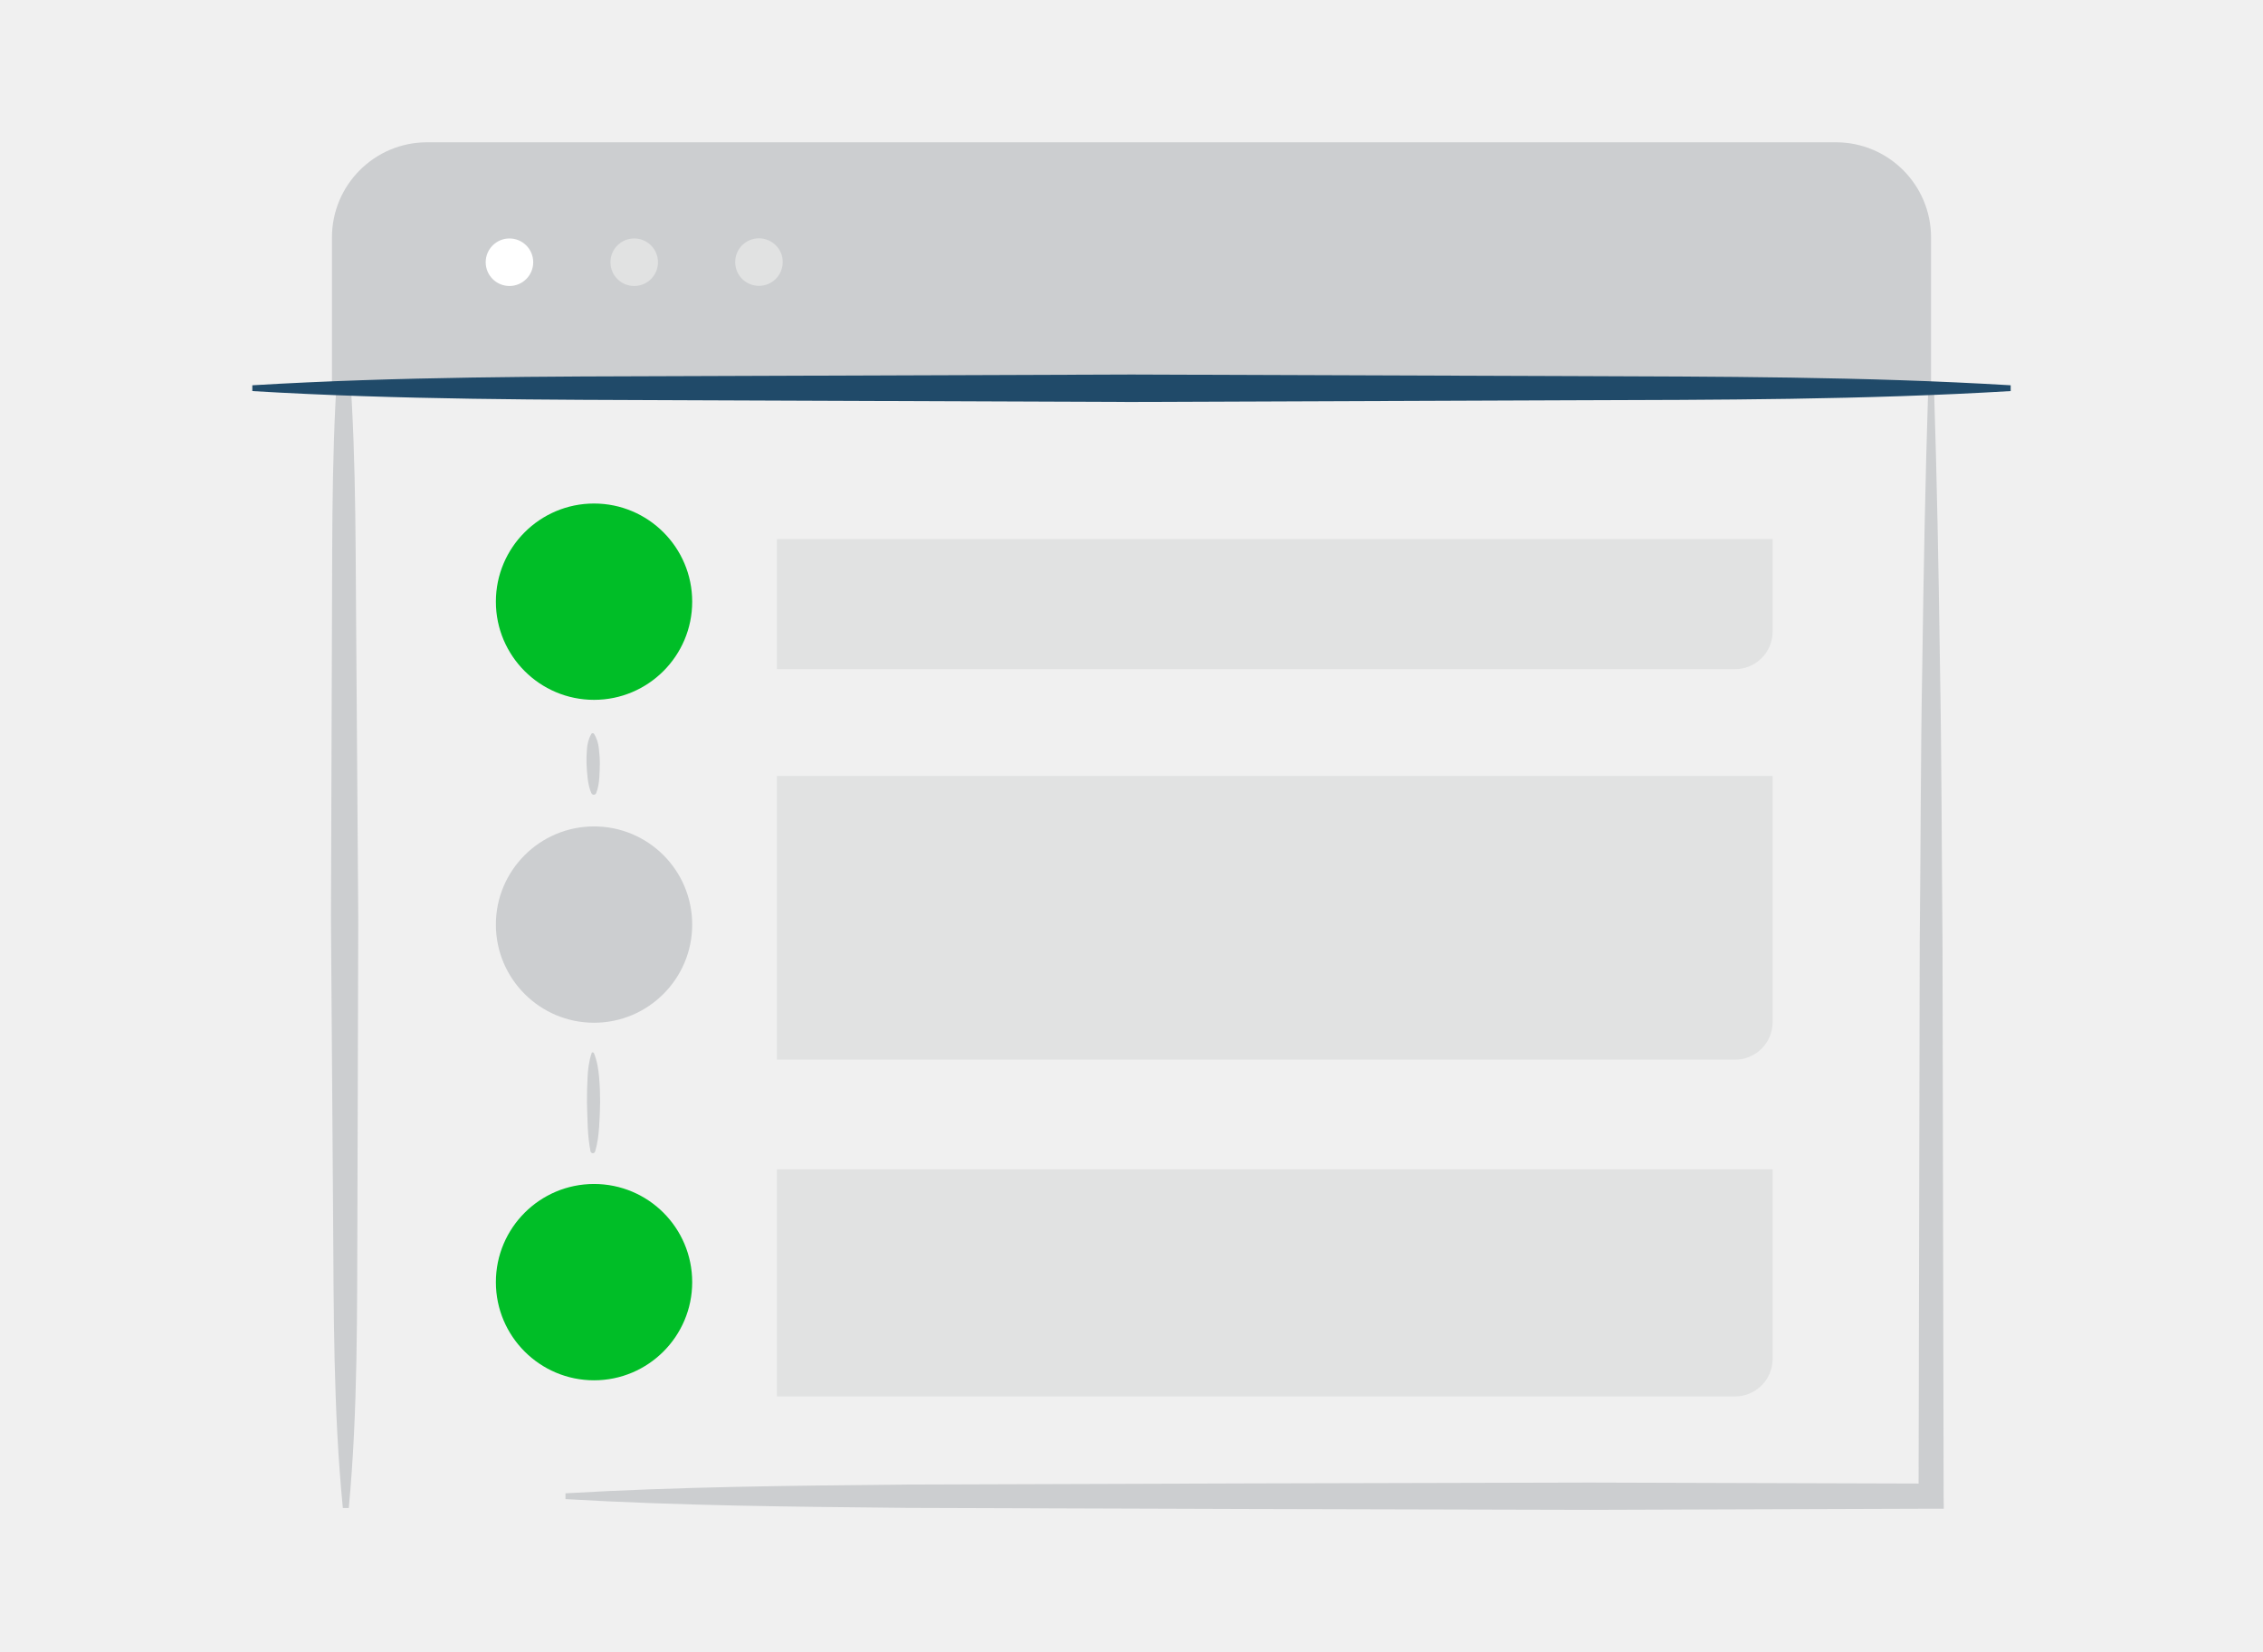
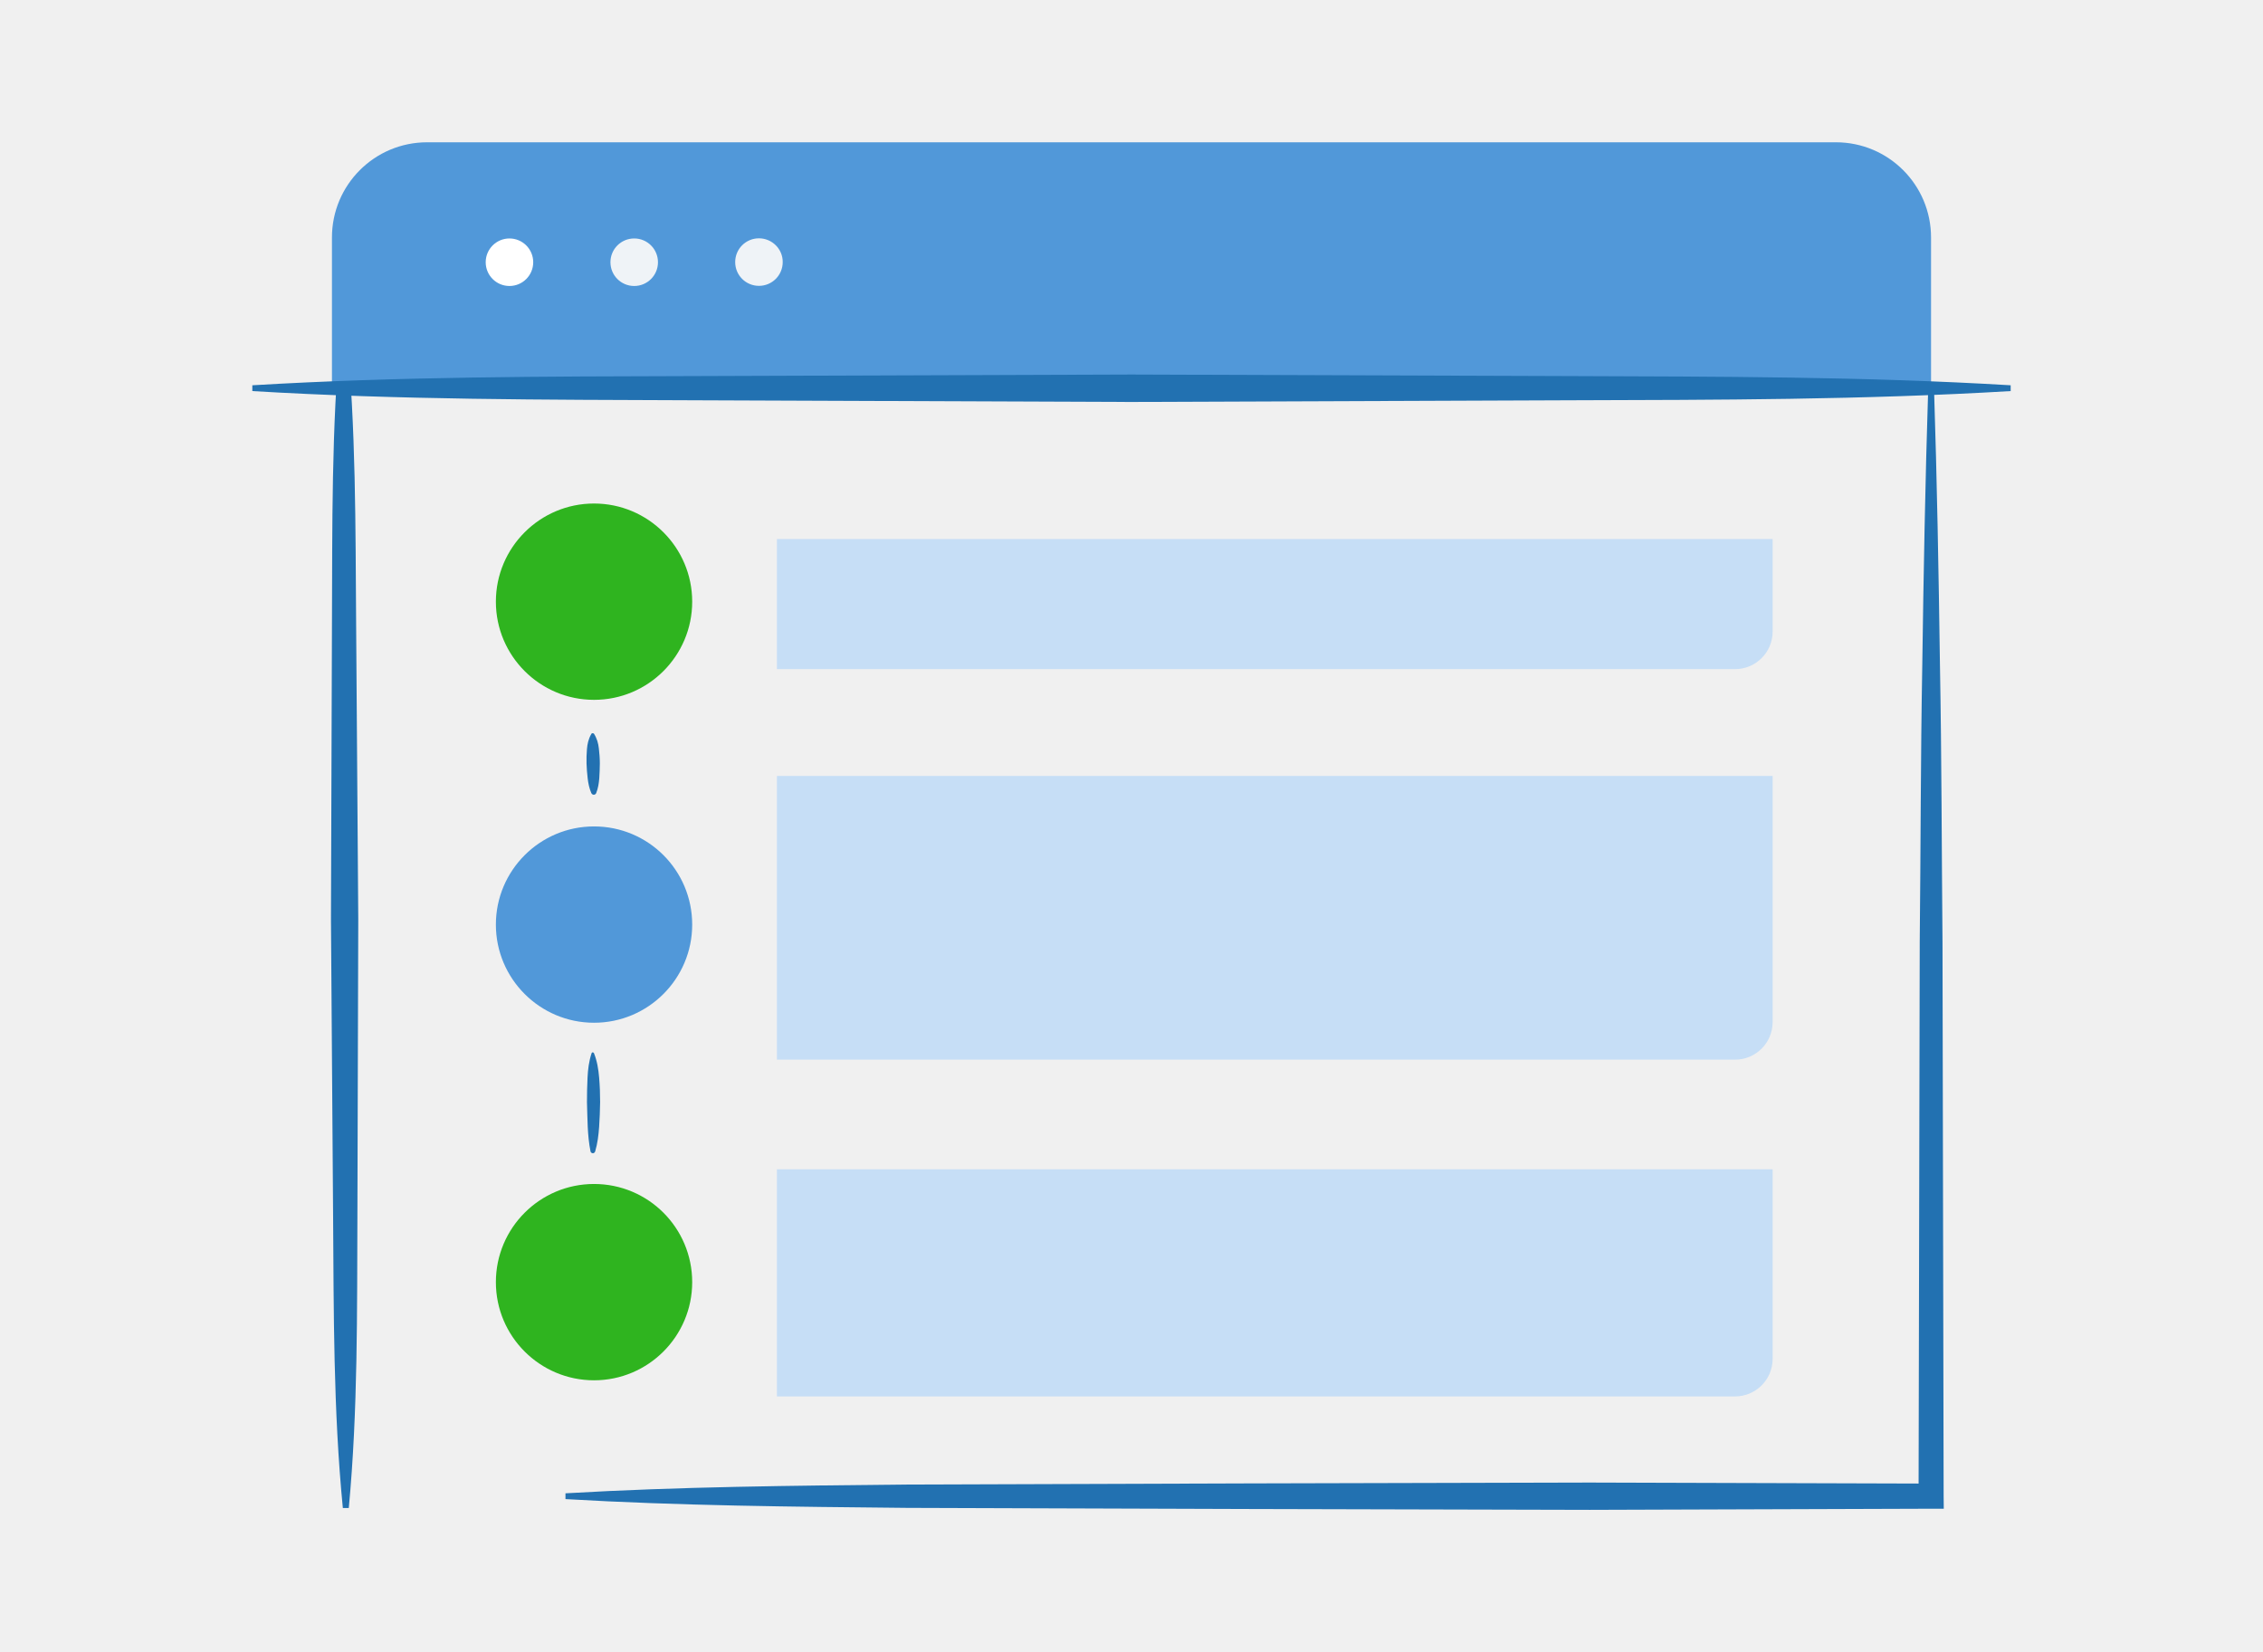
<svg xmlns="http://www.w3.org/2000/svg" viewBox="0 0 1600 1168">
-   <style>.st0{fill:#CCCED0}</style>
-   <path class="st0" d="M242.4 1066.2c-6.8-69.4-6.4-138.8-6.9-208.2L234 649.8l.7-208.2c.3-69.4-.4-138.8 6.1-208.2h4.1c6.8 69.4 6.4 138.8 6.9 208.2l1.5 208.2-.6 208.2c-.3 69.4.4 138.8-6.1 208.2h-4.2zm1131.8-8.4l-.8-391.7c-.6-65.3-.6-130.6-1.8-195.8-.9-65.3-2.1-130.6-4.2-195.8h-4.1c-2.1 65.3-3.3 130.6-4.2 195.8-1.2 65.3-1.1 130.6-1.8 195.8l-.8 382.8-232.5-.7-241.4.6-241.4.8c-80.5.8-160.9 1.5-241.4 6.2v4.1c80.5 4.7 160.9 5.4 241.4 6.2l241.4.8 241.4.6 241.4-.8h8.9l-.1-8.9z" />
-   <path d="M234.7 274.5V167.9c0-37.2 30.1-67.3 67.3-67.3h996c37.2 0 67.3 30.1 67.3 67.3v106.6H234.7zM420 584.3c-38.3 0-69.4 31.1-69.4 69.4 0 38.3 31.1 69.4 69.4 69.4s69.4-31.1 69.4-69.4c0-38.3-31-69.4-69.4-69.4z" fill="#CCCED0" />
-   <path d="M1421.5 276.5c-103.6 6.2-207.2 6.2-310.8 6.5L800 284.2 489.2 283c-103.6-.4-207.2-.3-310.8-6.5v-4.1c103.6-6.2 207.2-6.2 310.8-6.5l310.8-1.1 310.8 1.1c103.6.4 207.2.3 310.8 6.5v4.1z" fill="#204A69" />
-   <path d="M1226.7 473.1H549.3v-92h704v65.4c0 14.7-11.9 26.6-26.6 26.6zm26.6 487.6v-134h-704v160.6h677.4c14.7 0 26.6-11.9 26.6-26.6zm0-238.1v-174h-704v200.6h677.4c14.7 0 26.6-11.9 26.6-26.6z" fill="#E1E2E2" />
-   <path class="st0" d="M419.9 518.7c2.2 3.4 3.1 6.9 3.5 10.4.4 3.5.7 7 .7 10.6 0 3.5-.2 7-.4 10.6-.3 3.5-.8 7-2.2 10.5-.4.9-1.4 1.3-2.3 1-.5-.2-.8-.5-1-.9l-.1-.1c-1.5-3.5-2.2-7-2.6-10.5-.4-3.5-.7-6.9-.8-10.4-.1-3.5 0-6.9.3-10.4s1-7 3.1-10.6c.2-.5.8-.6 1.3-.4.3-.1.4.1.5.2zm-.5 225.4c-.5-.2-1 .1-1.1.5-2 5.9-2.6 11.6-2.9 17.4-.3 5.8-.4 11.6-.4 17.3.4 11.6.2 23.1 2.5 34.7.1.6.6 1.1 1.2 1.3.9.3 1.8-.3 2.1-1.2 1.7-5.8 2.4-11.6 2.8-17.4.4-5.8.6-11.6.7-17.5 0-5.8-.2-11.6-.7-17.4-.5-5.8-1.4-11.6-3.7-17.3-.1-.1-.3-.3-.5-.4z" />
-   <circle cx="360.2" cy="185.4" r="16.8" fill="#fff" />
-   <path d="M489.4 425.4c0 38.3-31.1 69.4-69.4 69.4s-69.4-31.1-69.4-69.4S381.7 356 420 356s69.4 31.1 69.4 69.4zM420 837.1c-38.3 0-69.4 31.1-69.4 69.4 0 38.3 31.1 69.4 69.4 69.4s69.4-31.1 69.4-69.4c0-38.3-31-69.4-69.4-69.4z" fill="#00be27" />
-   <path d="M465.2 185.4c0 9.3-7.5 16.8-16.8 16.8s-16.8-7.5-16.8-16.8 7.5-16.8 16.8-16.8 16.8 7.5 16.8 16.8zm71.4-16.9c-9.3 0-16.8 7.5-16.8 16.8s7.5 16.8 16.8 16.8 16.8-7.5 16.8-16.8c.1-9.2-7.5-16.8-16.8-16.8z" fill="#E1E2E2" />
+   <style>.c1{fill:#2271B1;}.c2{fill:#5198D9;}.c3{fill:#C6DEF6;}.c4{fill:#EFF3F7;}.c5{fill:#2FB41F;}.c9{fill:#FFF;}</style>
+   <path class="c1" d="M242.4 1066.2c-6.8-69.4-6.4-138.8-6.9-208.2L234 649.8l.7-208.2c.3-69.4-.4-138.8 6.1-208.2h4.1c6.8 69.4 6.4 138.8 6.9 208.2l1.5 208.2-.6 208.2c-.3 69.4.4 138.8-6.1 208.2h-4.2zm1131.8-8.4l-.8-391.7c-.6-65.3-.6-130.6-1.8-195.8-.9-65.3-2.1-130.6-4.2-195.8h-4.1c-2.1 65.3-3.3 130.6-4.2 195.8-1.2 65.3-1.1 130.6-1.8 195.8l-.8 382.8-232.5-.7-241.4.6-241.4.8c-80.5.8-160.9 1.5-241.4 6.2v4.1c80.5 4.7 160.9 5.4 241.4 6.2l241.4.8 241.4.6 241.4-.8h8.9l-.1-8.9z" />
+   <path class="c2" d="M234.7 274.5V167.9c0-37.2 30.1-67.3 67.3-67.3h996c37.2 0 67.3 30.1 67.3 67.3v106.6H234.7zM420 584.3c-38.3 0-69.4 31.1-69.4 69.4 0 38.3 31.1 69.4 69.4 69.4s69.4-31.1 69.4-69.4c0-38.3-31-69.4-69.4-69.4z" />
+   <path class="c1" d="M1421.5 276.5c-103.6 6.2-207.2 6.2-310.8 6.5L800 284.2 489.2 283c-103.6-.4-207.2-.3-310.8-6.5v-4.1c103.6-6.2 207.2-6.2 310.8-6.5l310.8-1.1 310.8 1.1c103.6.4 207.2.3 310.8 6.5v4.1z" />
+   <path class="c3" d="M1226.7 473.1H549.3v-92h704v65.4c0 14.7-11.9 26.6-26.6 26.6zm26.6 487.6v-134h-704v160.6h677.4c14.7 0 26.6-11.9 26.6-26.6zm0-238.1v-174h-704v200.6h677.4c14.7 0 26.6-11.9 26.6-26.6z" />
+   <path class="c1" d="M419.9 518.7c2.2 3.4 3.1 6.9 3.5 10.4.4 3.5.7 7 .7 10.6 0 3.5-.2 7-.4 10.6-.3 3.5-.8 7-2.2 10.5-.4.9-1.4 1.3-2.3 1-.5-.2-.8-.5-1-.9l-.1-.1c-1.5-3.5-2.2-7-2.6-10.5-.4-3.5-.7-6.9-.8-10.4-.1-3.5 0-6.9.3-10.4s1-7 3.1-10.6c.2-.5.8-.6 1.3-.4.3-.1.4.1.5.2zm-.5 225.4c-.5-.2-1 .1-1.1.5-2 5.9-2.6 11.6-2.9 17.4-.3 5.8-.4 11.6-.4 17.3.4 11.6.2 23.1 2.5 34.7.1.6.6 1.1 1.2 1.3.9.3 1.8-.3 2.1-1.2 1.7-5.8 2.4-11.6 2.8-17.4.4-5.8.6-11.6.7-17.5 0-5.8-.2-11.6-.7-17.4-.5-5.8-1.4-11.6-3.7-17.3-.1-.1-.3-.3-.5-.4z" />
+   <circle class="c9" cx="360.2" cy="185.4" r="16.8" />
+   <path class="c5" d="M489.4 425.4c0 38.3-31.1 69.4-69.4 69.4s-69.4-31.1-69.4-69.4S381.7 356 420 356s69.4 31.1 69.4 69.4zM420 837.1c-38.3 0-69.4 31.1-69.4 69.4 0 38.3 31.1 69.4 69.4 69.4s69.4-31.1 69.4-69.4c0-38.3-31-69.4-69.4-69.4z" />
+   <path class="c4" d="M465.2 185.4c0 9.3-7.5 16.8-16.8 16.8s-16.8-7.5-16.8-16.8 7.5-16.8 16.8-16.8 16.8 7.5 16.8 16.8zm71.4-16.9c-9.3 0-16.8 7.5-16.8 16.8s7.5 16.8 16.8 16.8 16.8-7.5 16.8-16.8c.1-9.2-7.5-16.8-16.8-16.8z" />
</svg>
